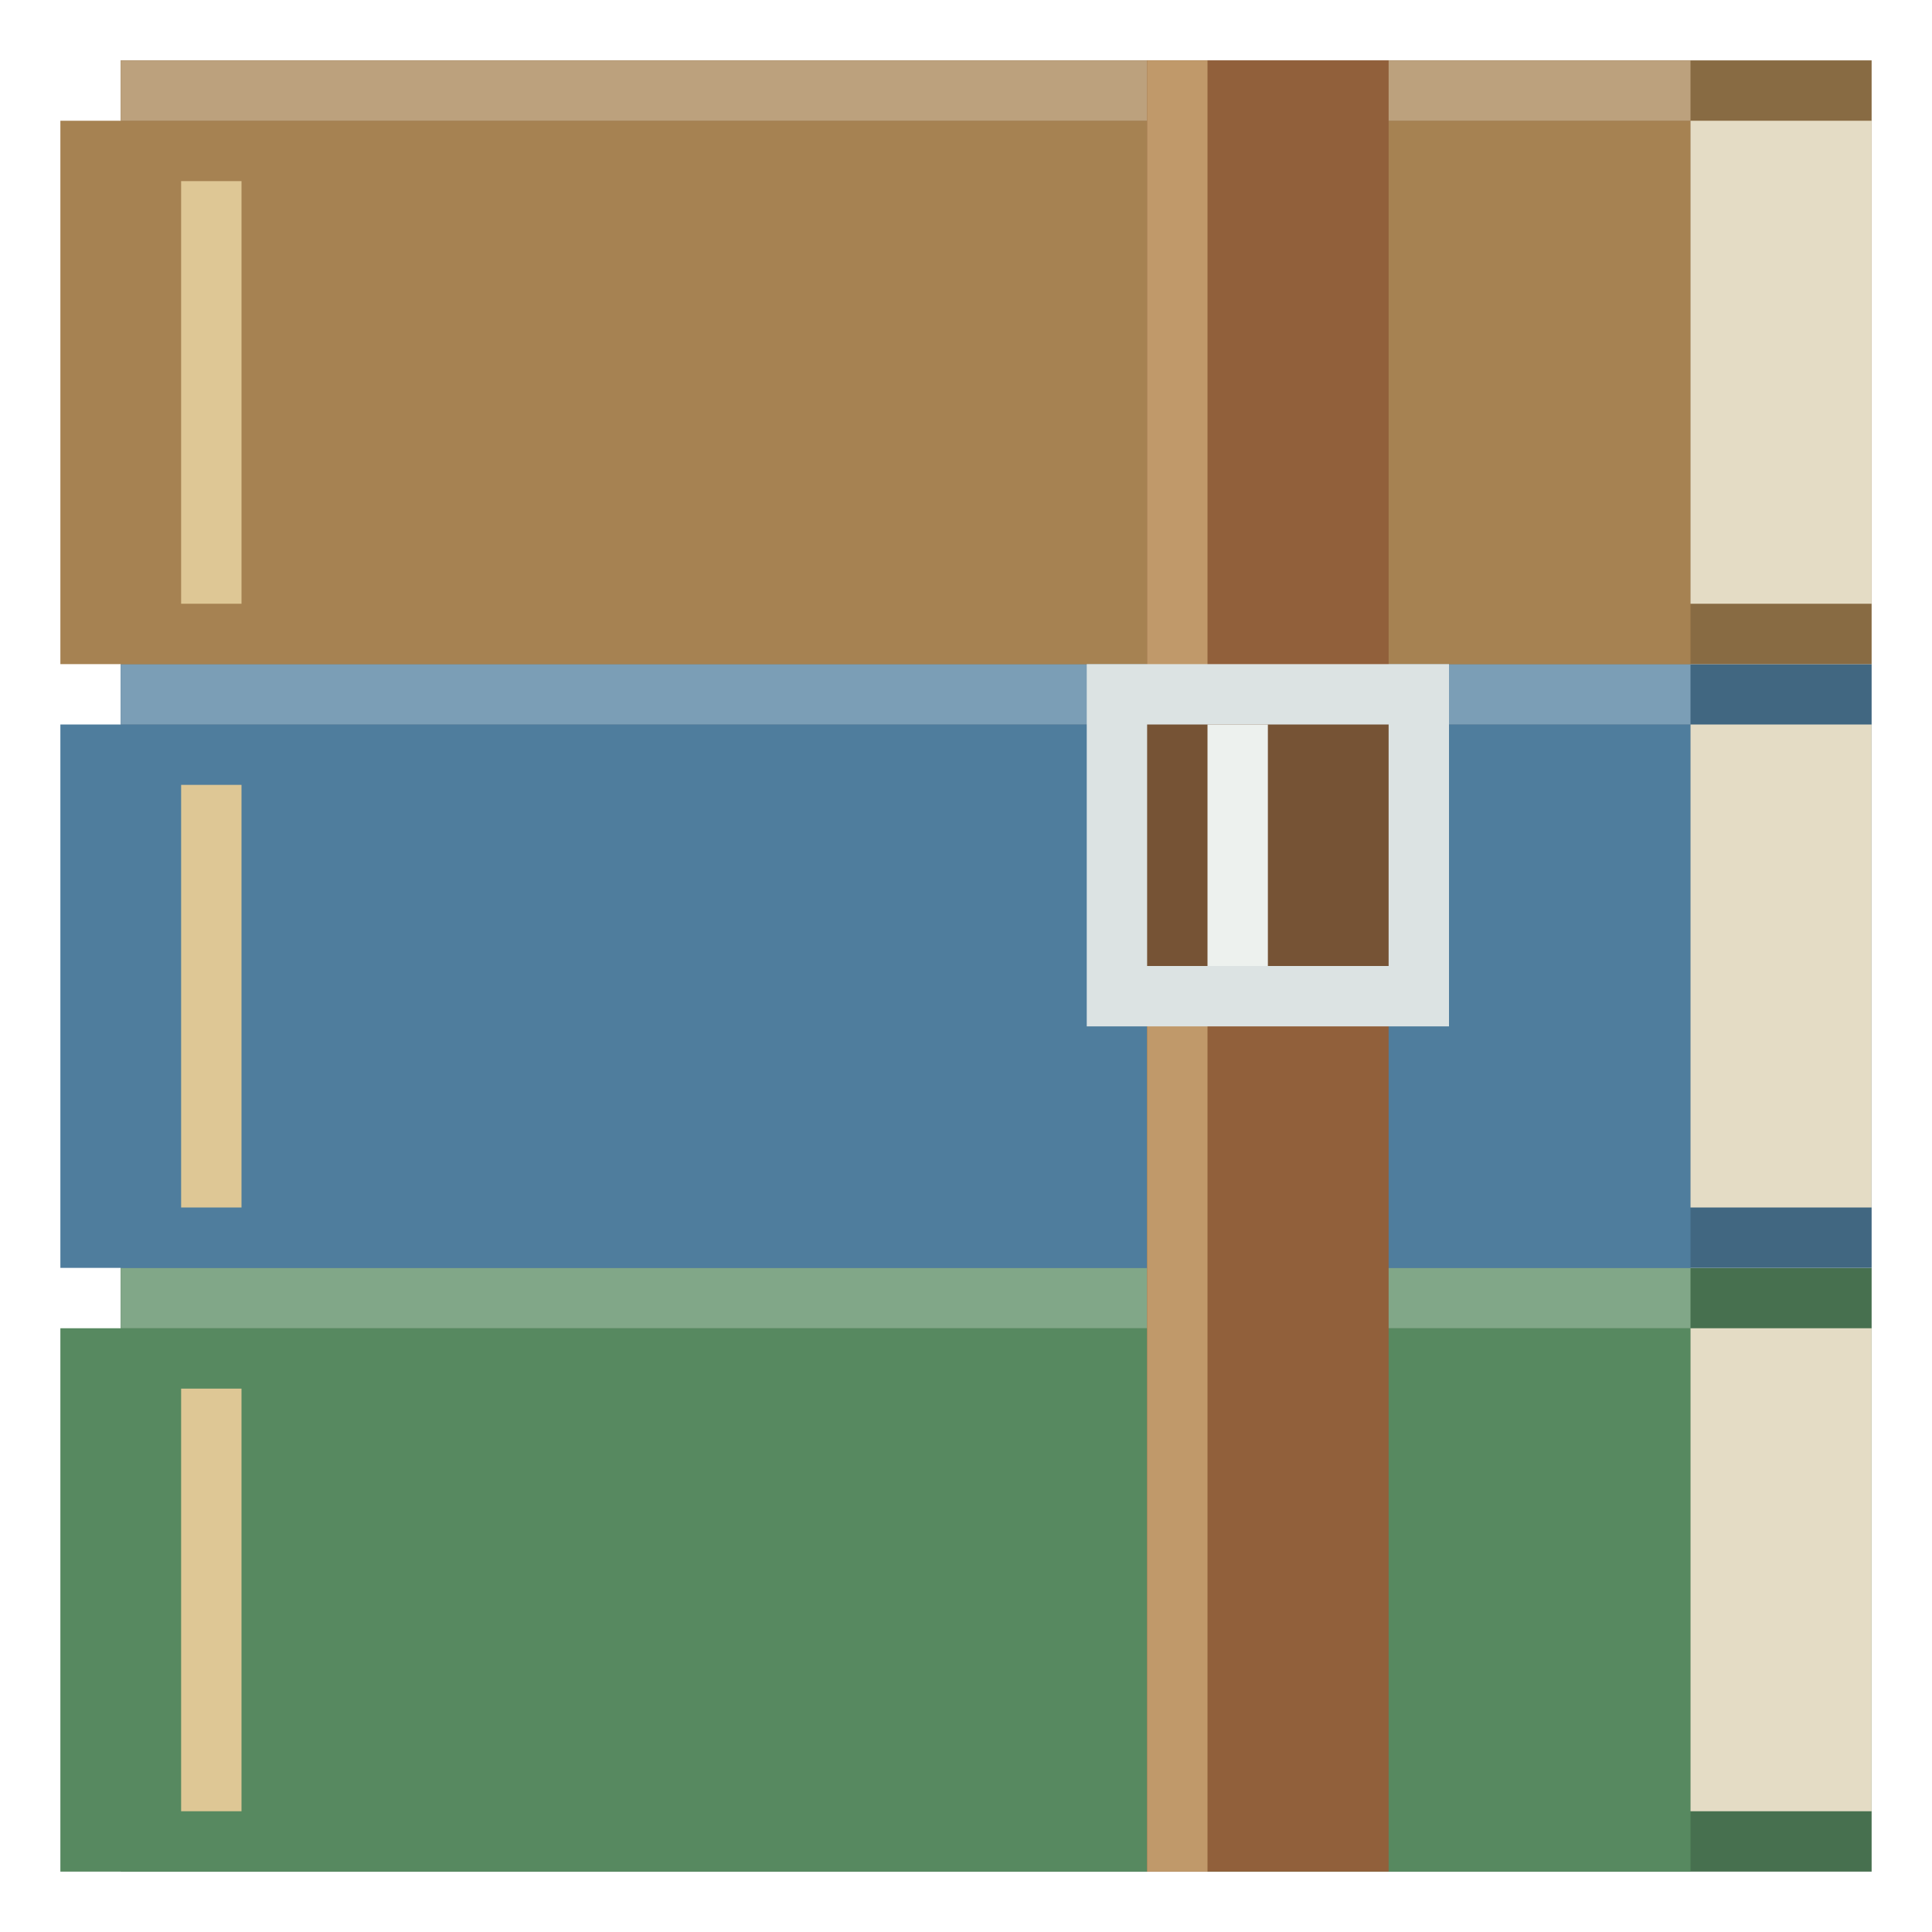
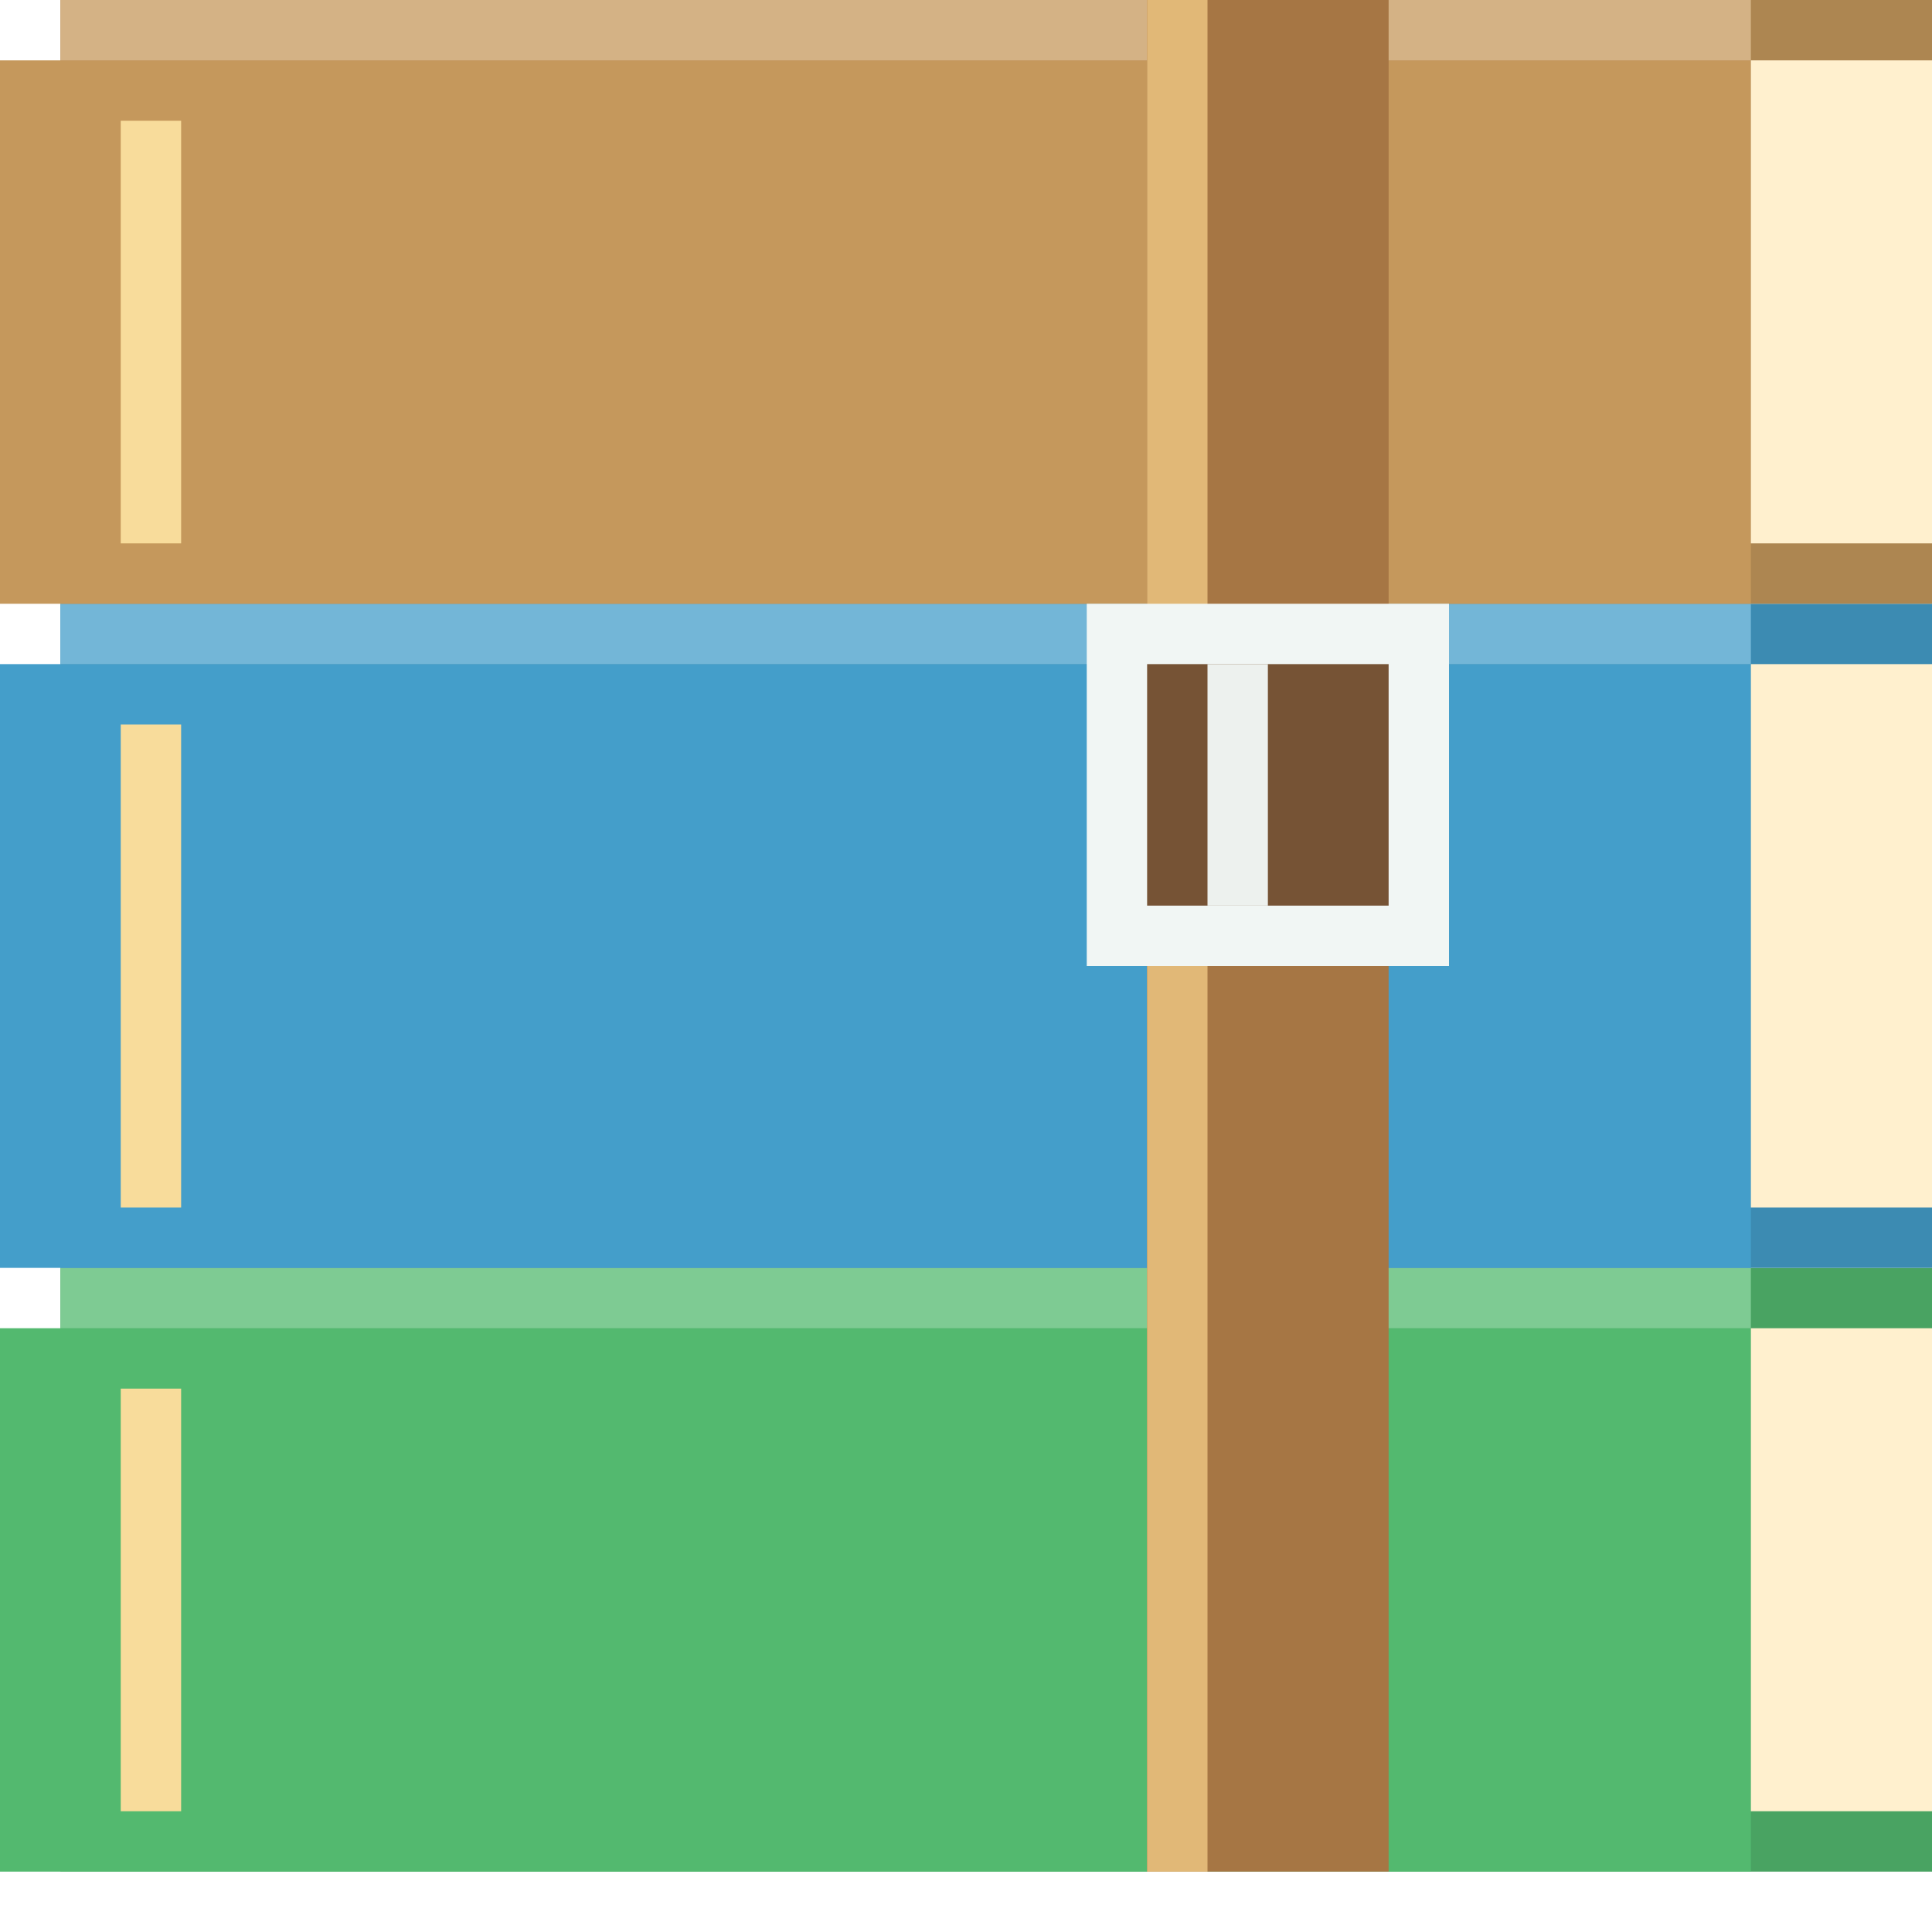
<svg xmlns="http://www.w3.org/2000/svg" width="32" height="32" viewBox="0 0 32 32">
  <defs />
-   <path fill="#47704f" stroke="none" d="M 2 21 L 31 21 L 31 31 L 2 31 Z" />
-   <path fill="#578960" stroke="none" d="M 1 22 L 28 22 L 28 31 L 1 31 Z" />
-   <path fill="#81a788" stroke="none" d="M 2 21 L 28 21 L 28 22 L 2 22 Z" />
-   <path fill="#e4dcc5" stroke="none" d="M 28 22 L 31 22 L 31 30 L 28 30 Z" />
-   <path fill="#dec795" stroke="none" d="M 3 23 L 4 23 L 4 30 L 3 30 Z" />
-   <path fill="#416781" stroke="none" d="M 2 11 L 31 11 L 31 21 L 2 21 Z" />
-   <path fill="#4f7d9d" stroke="none" d="M 1 12 L 28 12 L 28 21 L 1 21 Z" />
-   <path fill="#7b9eb6" stroke="none" d="M 2 11 L 28 11 L 28 12 L 2 12 Z" />
-   <path fill="#e4dcc5" stroke="none" d="M 28 12 L 31 12 L 31 20 L 28 20 Z" />
-   <path fill="#dec795" stroke="none" d="M 3 13 L 4 13 L 4 20 L 3 20 Z" />
-   <path fill="#886b43" stroke="none" d="M 2 1 L 31 1 L 31 11 L 2 11 Z" />
-   <path fill="#a68252" stroke="none" d="M 1 2 L 28 2 L 28 11 L 1 11 Z" />
-   <path fill="#bca17d" stroke="none" d="M 2 1 L 28 1 L 28 2 L 2 2 Z" />
-   <path fill="#e4dcc5" stroke="none" d="M 28 2 L 31 2 L 31 10 L 28 10 Z" />
-   <path fill="#dec795" stroke="none" d="M 3 3 L 4 3 L 4 10 L 3 10 Z" />
-   <path fill="#91603b" stroke="none" d="M 19 1 L 23 1 L 23 31 L 19 31 Z" />
-   <path fill="#c0996a" stroke="none" d="M 19 1 L 20 1 L 20 31 L 19 31 Z" />
-   <path fill="#dce3e3" stroke="none" d="M 18 11 L 24 11 L 24 17 L 18 17 Z" />
-   <path fill="#765335" stroke="none" d="M 19 12 L 23 12 L 23 16 L 19 16 Z" />
-   <path fill="#edf1ee" stroke="none" d="M 20 12 L 21 12 L 21 16 L 20 16 Z" />
+   <path fill="#49a362" stroke="none" d="M 1 21 L 32 21 L 32 31 L 1 31 Z" />
+   <path fill="#53b96f" stroke="none" d="M 0 22 L 29 22 L 29 31 L 0 31 Z" />
+   <path fill="#7ecb93" stroke="none" d="M 1 21 L 29 21 L 29 22 L 1 22 Z" />
+   <path fill="#fff0ce" stroke="none" d="M 29 22 L 32 22 L 32 30 L 29 30 Z" />
+   <path fill="#f8dc9b" stroke="none" d="M 2 23 L 3 23 L 3 30 L 2 30 Z" />
+   <path fill="#3c8bb2" stroke="none" d="M 1 10 L 32 10 L 32 21 L 1 21 Z" />
+   <path fill="#449eca" stroke="none" d="M 0 11 L 29 11 L 29 21 L 0 21 Z" />
+   <path fill="#73b6d7" stroke="none" d="M 1 10 L 29 10 L 29 11 L 1 11 Z" />
+   <path fill="#fff0ce" stroke="none" d="M 29 11 L 32 11 L 32 20 L 29 20 Z" />
+   <path fill="#f8dc9b" stroke="none" d="M 2 12 L 3 12 L 3 20 L 2 20 Z" />
+   <path fill="#ad8651" stroke="none" d="M 1 0 L 32 0 L 32 10 L 1 10 Z" />
+   <path fill="#c5985c" stroke="none" d="M 0 1 L 29 1 L 29 10 L 0 10 Z" />
+   <path fill="#d4b285" stroke="none" d="M 1 0 L 29 0 L 29 1 L 1 1 Z" />
+   <path fill="#fff0ce" stroke="none" d="M 29 1 L 32 1 L 32 9 L 29 9 Z" />
+   <path fill="#f8dc9b" stroke="none" d="M 2 2 L 3 2 L 3 9 L 2 9 Z" />
+   <path fill="#a67644" stroke="none" d="M 19 0 L 23 0 L 23 31 L 19 31 Z" />
+   <path fill="#e1b877" stroke="none" d="M 19 0 L 20 0 L 20 31 L 19 31 Z" />
+   <path fill="#f1f6f4" stroke="none" d="M 18 10 L 24 10 L 24 16 L 18 16 Z" />
+   <path fill="#765335" stroke="none" d="M 19 11 L 23 11 L 23 15 L 19 15 Z" />
+   <path fill="#edf1ee" stroke="none" d="M 20 11 L 21 11 L 21 15 L 20 15 Z" />
</svg>
